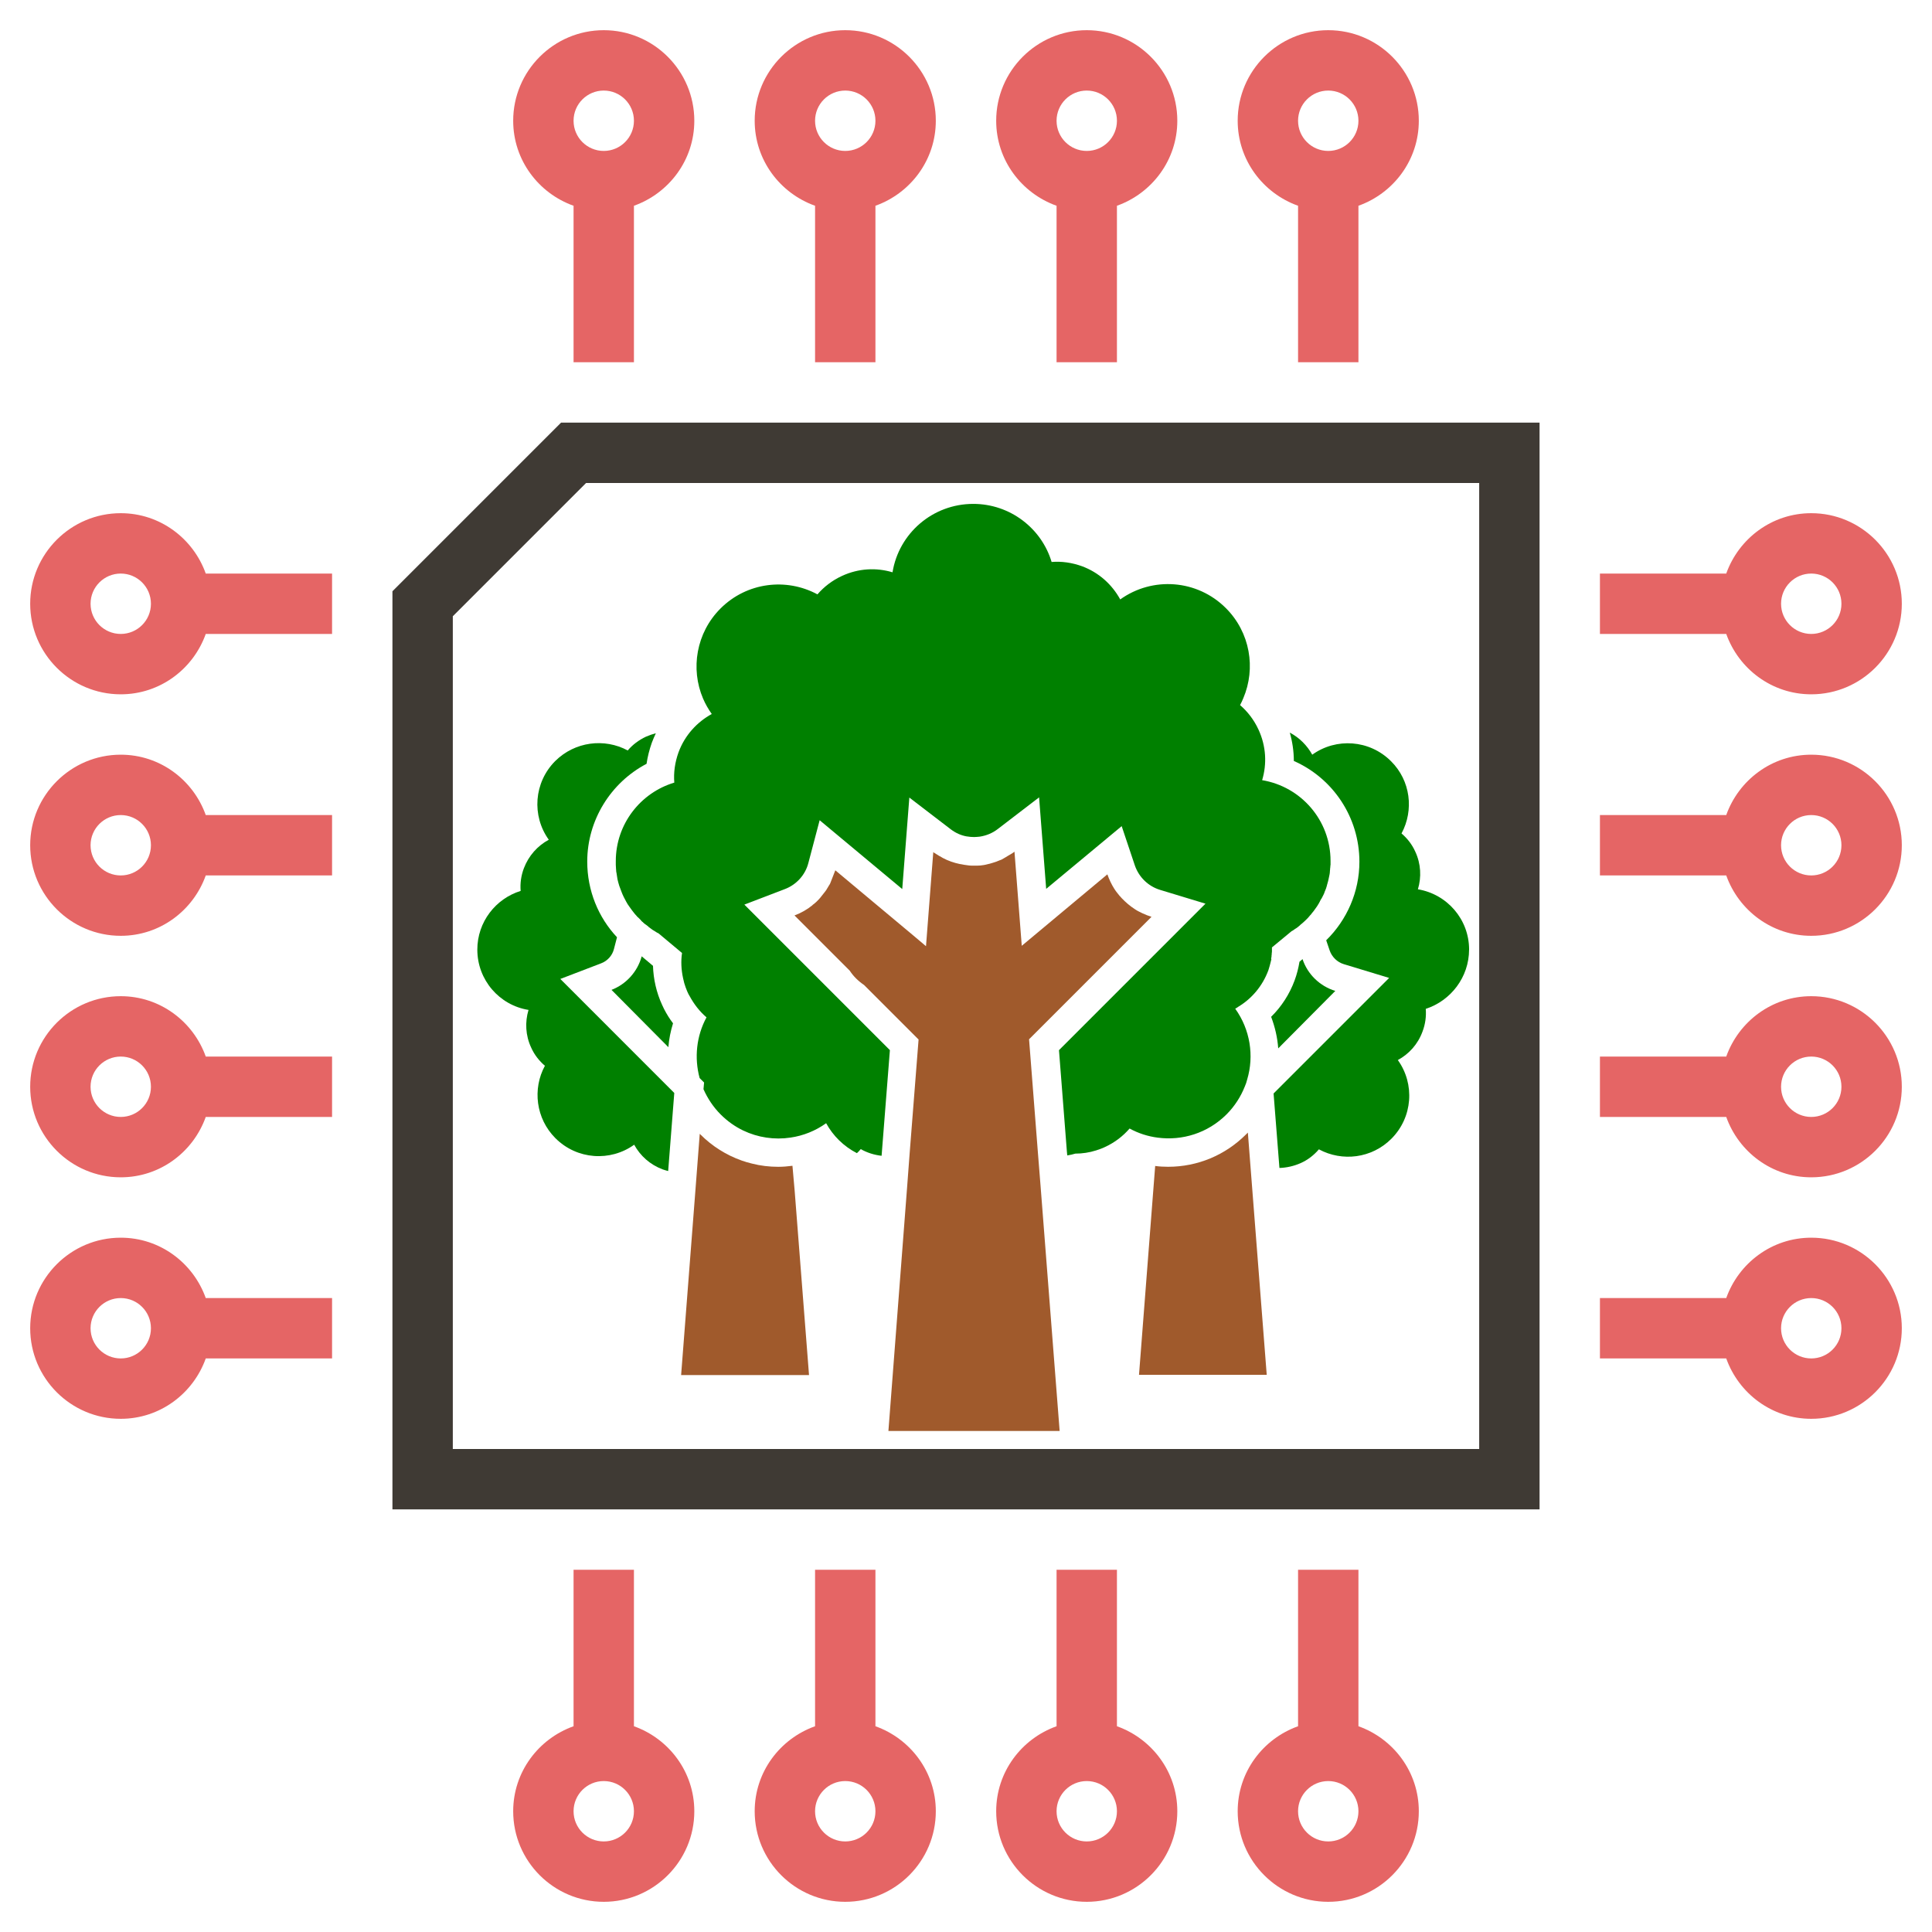
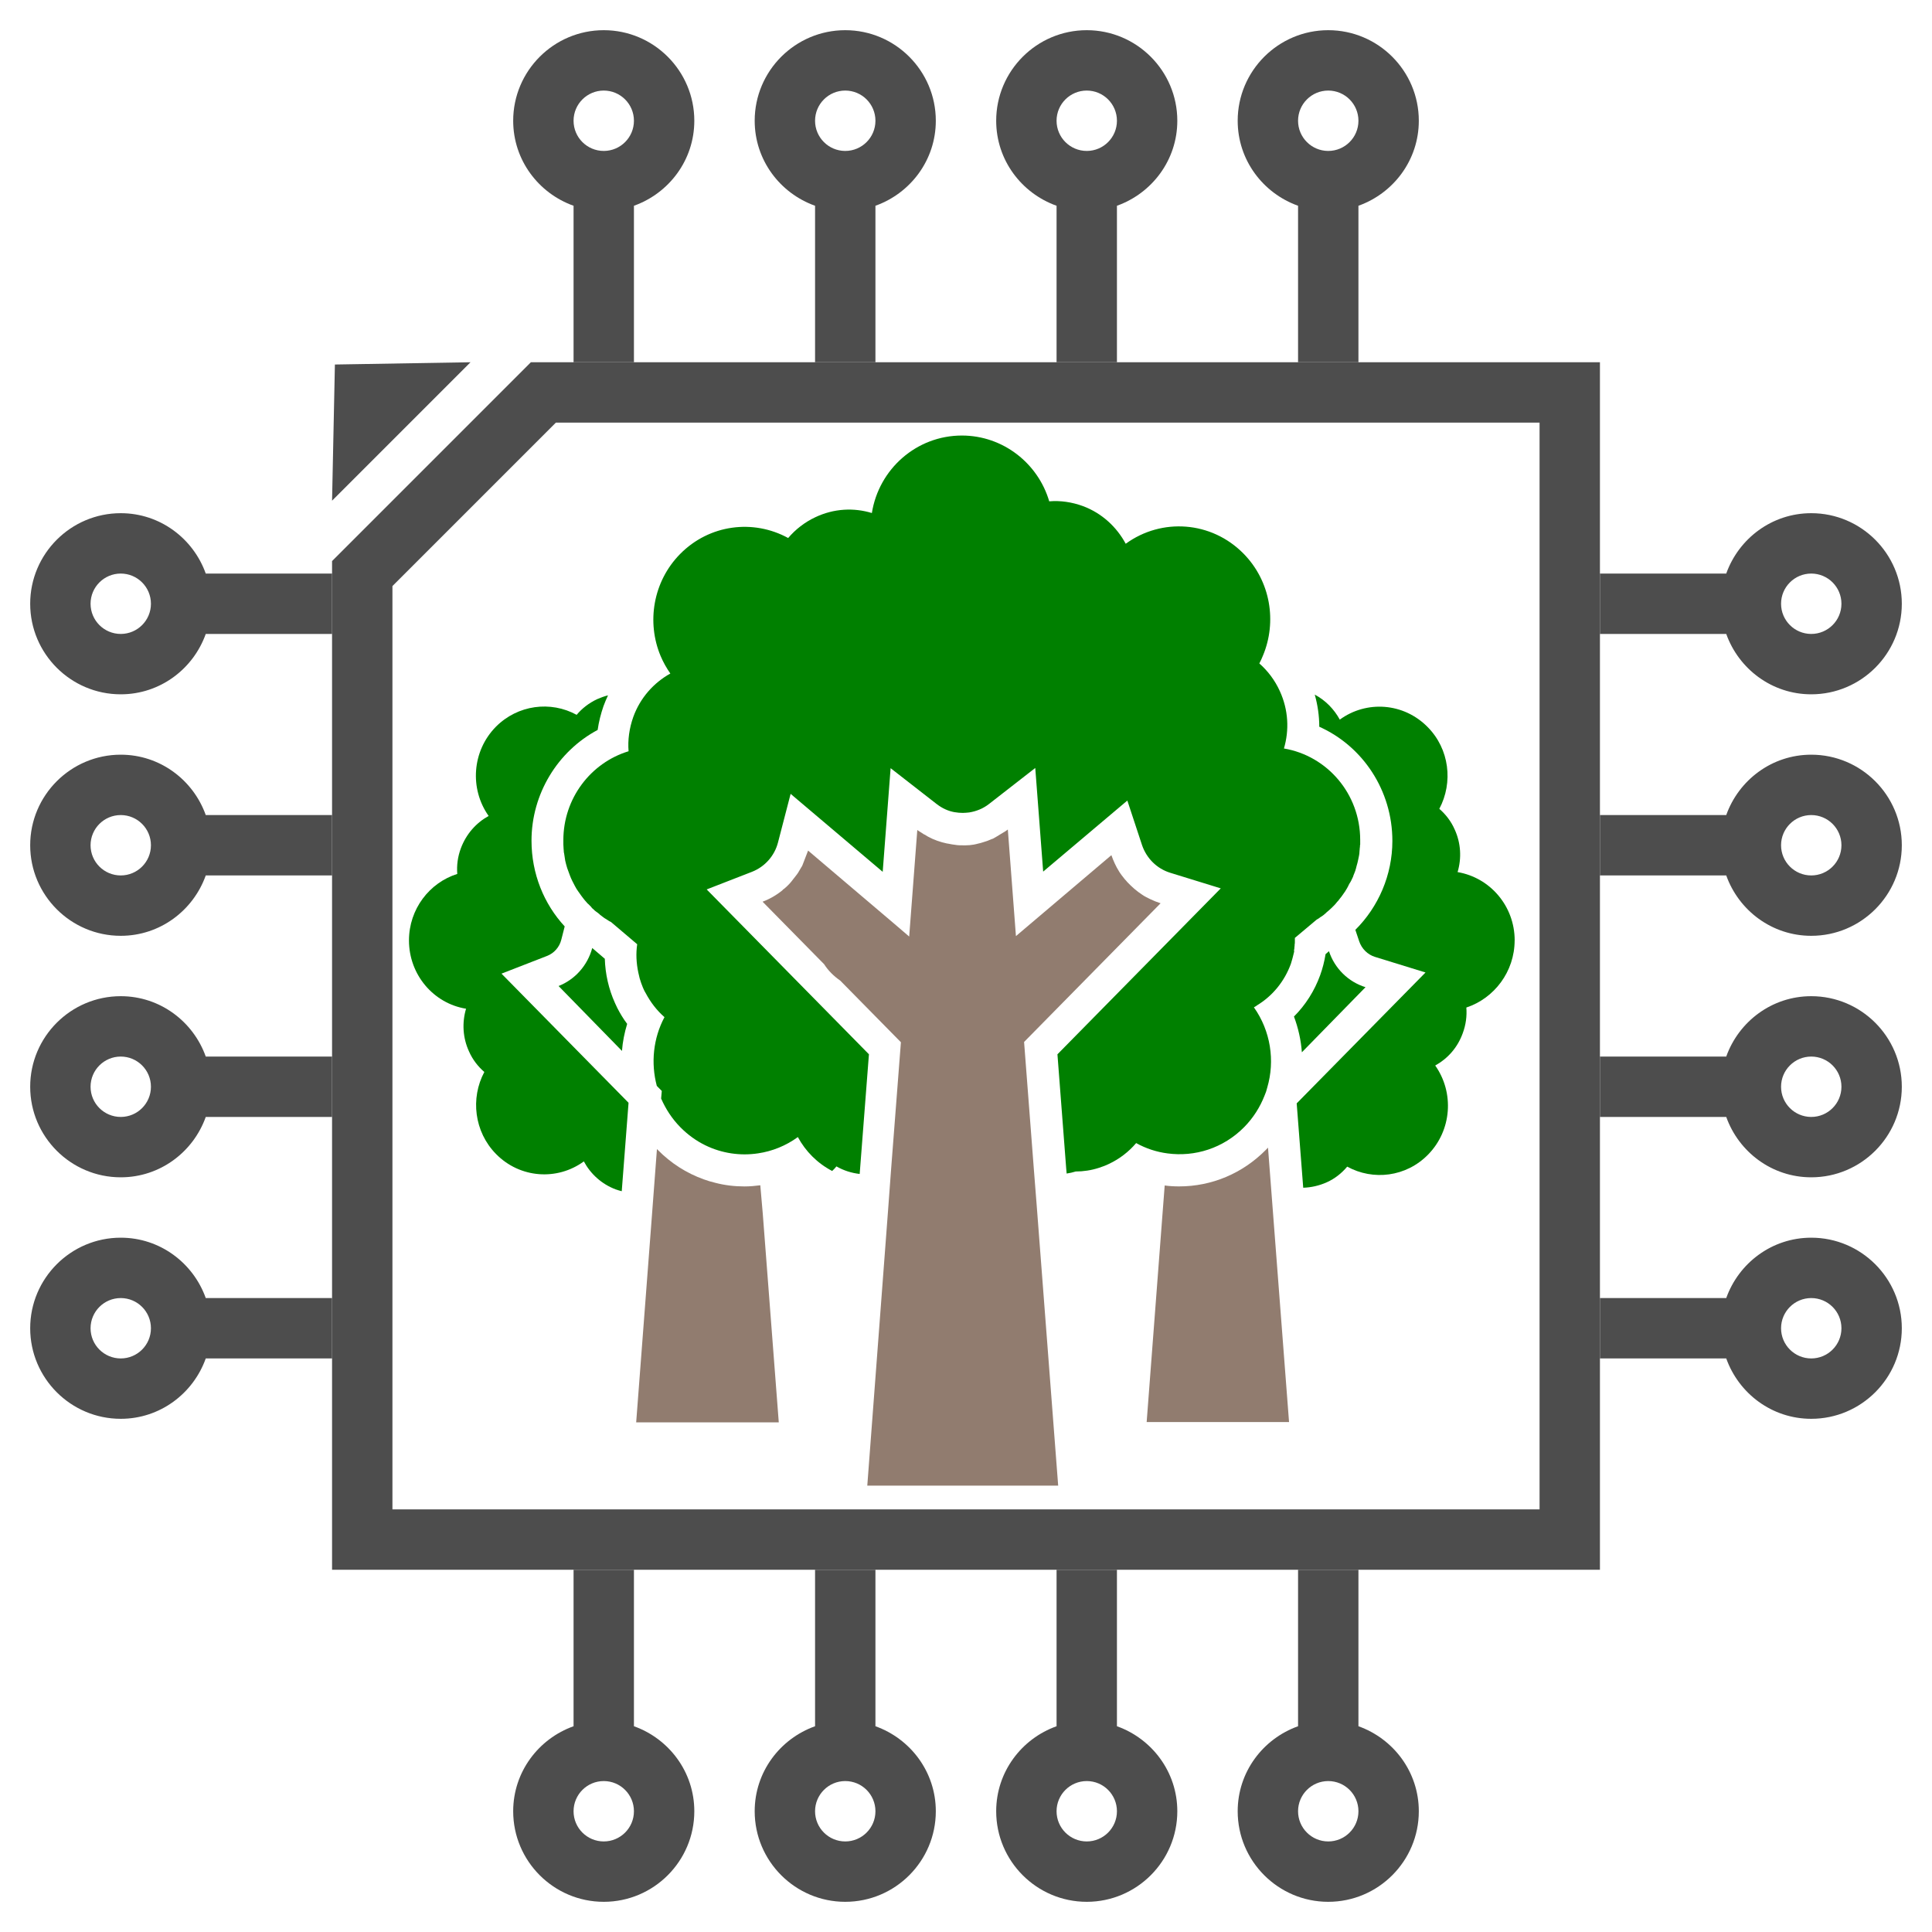
<svg xmlns="http://www.w3.org/2000/svg" id="Layer_1_1_" style="enable-background:new 0 0 64 64;" version="1.1" viewBox="0 0 64 64" xml:space="preserve">
  <defs id="defs51" />
-   <g id="g1110">
-     <g id="g38">
-       <path d="m 20,1 c -1.654,0 -3,1.346 -3,3 0,1.302 0.839,2.402 2,2.816 V 12 h 2 V 6.816 C 22.161,6.402 23,5.302 23,4 23,2.346 21.654,1 20,1 Z m 0,4 c -0.552,0 -1,-0.448 -1,-1 0,-0.552 0.448,-1 1,-1 0.552,0 1,0.448 1,1 0,0.552 -0.448,1 -1,1 z" style="fill:#e56565" id="path6" />
-       <path d="m 28,1 c -1.654,0 -3,1.346 -3,3 0,1.302 0.839,2.402 2,2.816 V 12 h 2 V 6.816 C 30.161,6.402 31,5.302 31,4 31,2.346 29.654,1 28,1 Z m 0,4 c -0.552,0 -1,-0.448 -1,-1 0,-0.552 0.448,-1 1,-1 0.552,0 1,0.448 1,1 0,0.552 -0.448,1 -1,1 z" style="fill:#e56565" id="path8" />
-       <path d="m 36,1 c -1.654,0 -3,1.346 -3,3 0,1.302 0.839,2.402 2,2.816 V 12 h 2 V 6.816 C 38.161,6.402 39,5.302 39,4 39,2.346 37.654,1 36,1 Z m 0,4 c -0.552,0 -1,-0.448 -1,-1 0,-0.552 0.448,-1 1,-1 0.552,0 1,0.448 1,1 0,0.552 -0.448,1 -1,1 z" style="fill:#e56565" id="path10" />
-       <path d="m 44,1 c -1.654,0 -3,1.346 -3,3 0,1.302 0.839,2.402 2,2.816 V 12 h 2 V 6.816 C 46.161,6.402 47,5.302 47,4 47,2.346 45.654,1 44,1 Z m 0,4 c -0.552,0 -1,-0.448 -1,-1 0,-0.552 0.448,-1 1,-1 0.552,0 1,0.448 1,1 0,0.552 -0.448,1 -1,1 z" style="fill:#e56565" id="path12" />
-       <path d="m 4,41 c -1.654,0 -3,1.346 -3,3 0,1.654 1.346,3 3,3 1.302,0 2.402,-0.839 2.816,-2 H 11 V 43 H 6.816 C 6.402,41.839 5.302,41 4,41 Z m 0,4 c -0.552,0 -1,-0.448 -1,-1 0,-0.552 0.448,-1 1,-1 0.552,0 1,0.448 1,1 0,0.552 -0.448,1 -1,1 z" style="fill:#e56565" id="path14" />
-       <path d="m 4,33 c -1.654,0 -3,1.346 -3,3 0,1.654 1.346,3 3,3 1.302,0 2.402,-0.839 2.816,-2 H 11 V 35 H 6.816 C 6.402,33.839 5.302,33 4,33 Z m 0,4 c -0.552,0 -1,-0.448 -1,-1 0,-0.552 0.448,-1 1,-1 0.552,0 1,0.448 1,1 0,0.552 -0.448,1 -1,1 z" style="fill:#e56565" id="path16" />
-       <path d="m 4,25 c -1.654,0 -3,1.346 -3,3 0,1.654 1.346,3 3,3 1.302,0 2.402,-0.839 2.816,-2 H 11 V 27 H 6.816 C 6.402,25.839 5.302,25 4,25 Z m 0,4 c -0.552,0 -1,-0.448 -1,-1 0,-0.552 0.448,-1 1,-1 0.552,0 1,0.448 1,1 0,0.552 -0.448,1 -1,1 z" style="fill:#e56565" id="path18" />
-       <path d="m 4,17 c -1.654,0 -3,1.346 -3,3 0,1.654 1.346,3 3,3 1.302,0 2.402,-0.839 2.816,-2 H 11 V 19 H 6.816 C 6.402,17.839 5.302,17 4,17 Z m 0,4 c -0.552,0 -1,-0.448 -1,-1 0,-0.552 0.448,-1 1,-1 0.552,0 1,0.448 1,1 0,0.552 -0.448,1 -1,1 z" style="fill:#e56565" id="path20" />
-       <path d="M 45,57.184 V 52 h -2 v 5.184 c -1.161,0.414 -2,1.514 -2,2.816 0,1.654 1.346,3 3,3 1.654,0 3,-1.346 3,-3 0,-1.302 -0.839,-2.402 -2,-2.816 z M 44,61 c -0.552,0 -1,-0.448 -1,-1 0,-0.552 0.448,-1 1,-1 0.552,0 1,0.448 1,1 0,0.552 -0.448,1 -1,1 z" style="fill:#e56565" id="path22" />
-       <path d="M 37,57.184 V 52 h -2 v 5.184 c -1.161,0.414 -2,1.514 -2,2.816 0,1.654 1.346,3 3,3 1.654,0 3,-1.346 3,-3 0,-1.302 -0.839,-2.402 -2,-2.816 z M 36,61 c -0.552,0 -1,-0.448 -1,-1 0,-0.552 0.448,-1 1,-1 0.552,0 1,0.448 1,1 0,0.552 -0.448,1 -1,1 z" style="fill:#e56565" id="path24" />
-       <path d="M 29,57.184 V 52 h -2 v 5.184 c -1.161,0.414 -2,1.514 -2,2.816 0,1.654 1.346,3 3,3 1.654,0 3,-1.346 3,-3 0,-1.302 -0.839,-2.402 -2,-2.816 z M 28,61 c -0.552,0 -1,-0.448 -1,-1 0,-0.552 0.448,-1 1,-1 0.552,0 1,0.448 1,1 0,0.552 -0.448,1 -1,1 z" style="fill:#e56565" id="path26" />
-       <path d="M 21,57.184 V 52 h -2 v 5.184 c -1.161,0.414 -2,1.514 -2,2.816 0,1.654 1.346,3 3,3 1.654,0 3,-1.346 3,-3 0,-1.302 -0.839,-2.402 -2,-2.816 z M 20,61 c -0.552,0 -1,-0.448 -1,-1 0,-0.552 0.448,-1 1,-1 0.552,0 1,0.448 1,1 0,0.552 -0.448,1 -1,1 z" style="fill:#e56565" id="path28" />
-       <path d="m 60,23 c 1.654,0 3,-1.346 3,-3 0,-1.654 -1.346,-3 -3,-3 -1.302,0 -2.402,0.839 -2.816,2 H 53 v 2 h 4.184 c 0.414,1.161 1.514,2 2.816,2 z m 0,-4 c 0.552,0 1,0.448 1,1 0,0.552 -0.448,1 -1,1 -0.552,0 -1,-0.448 -1,-1 0,-0.552 0.448,-1 1,-1 z" style="fill:#e56565" id="path30" />
-       <path d="m 60,25 c -1.302,0 -2.402,0.839 -2.816,2 H 53 v 2 h 4.184 c 0.414,1.161 1.514,2 2.816,2 1.654,0 3,-1.346 3,-3 0,-1.654 -1.346,-3 -3,-3 z m 0,4 c -0.552,0 -1,-0.448 -1,-1 0,-0.552 0.448,-1 1,-1 0.552,0 1,0.448 1,1 0,0.552 -0.448,1 -1,1 z" style="fill:#e56565" id="path32" />
-       <path d="m 60,33 c -1.302,0 -2.402,0.839 -2.816,2 H 53 v 2 h 4.184 c 0.414,1.161 1.514,2 2.816,2 1.654,0 3,-1.346 3,-3 0,-1.654 -1.346,-3 -3,-3 z m 0,4 c -0.552,0 -1,-0.448 -1,-1 0,-0.552 0.448,-1 1,-1 0.552,0 1,0.448 1,1 0,0.552 -0.448,1 -1,1 z" style="fill:#e56565" id="path34" />
-       <path d="m 60,41 c -1.302,0 -2.402,0.839 -2.816,2 H 53 v 2 h 4.184 c 0.414,1.161 1.514,2 2.816,2 1.654,0 3,-1.346 3,-3 0,-1.654 -1.346,-3 -3,-3 z m 0,4 c -0.552,0 -1,-0.448 -1,-1 0,-0.552 0.448,-1 1,-1 0.552,0 1,0.448 1,1 0,0.552 -0.448,1 -1,1 z" style="fill:#e56565" id="path36" />
-     </g>
-     <g id="g1080">
-       <path d="M 18.586,14 13,19.586 V 50 H 51 V 14 Z M 49,48 H 15 V 20.414 L 19.414,16 H 49 Z" style="fill:#3f3a34" id="path42" />
-       <g id="g1068">
-         <path style="stroke-width:0.067;fill:#a05a2c" class="st0" d="m 34.384,38.209 -0.295,-3.782 1.482,-1.482 1.079,-1.079 1.495,-1.495 c -0.107,-0.034 -0.208,-0.074 -0.308,-0.121 -0.04,-0.02 -0.08,-0.04 -0.121,-0.06 -0.04,-0.02 -0.074,-0.04 -0.114,-0.067 -0.168,-0.107 -0.315,-0.235 -0.449,-0.375 -0.02,-0.027 -0.047,-0.054 -0.067,-0.074 -0.034,-0.04 -0.067,-0.087 -0.101,-0.127 -0.027,-0.034 -0.047,-0.067 -0.074,-0.107 -0.094,-0.148 -0.168,-0.308 -0.228,-0.476 v 0 l -2.836,2.367 -0.241,-3.118 v 0 0 c -0.02,0.013 -0.034,0.027 -0.054,0.04 l -0.302,0.181 c -0.02,0.013 -0.04,0.02 -0.06,0.034 -0.02,0.013 -0.04,0.02 -0.067,0.027 -0.02,0.007 -0.04,0.02 -0.067,0.027 -0.02,0.007 -0.04,0.02 -0.067,0.027 -0.04,0.013 -0.087,0.027 -0.127,0.04 -0.02,0.007 -0.047,0.013 -0.067,0.02 -0.047,0.013 -0.094,0.02 -0.141,0.034 -0.02,0.007 -0.047,0.007 -0.067,0.013 -0.074,0.013 -0.148,0.02 -0.228,0.02 -0.034,0 -0.06,0 -0.094,0 -0.074,0 -0.141,0 -0.215,-0.013 -0.067,-0.007 -0.141,-0.02 -0.208,-0.034 -0.013,0 -0.027,-0.007 -0.047,-0.007 -0.194,-0.04 -0.389,-0.107 -0.563,-0.201 -0.034,-0.02 -0.067,-0.04 -0.101,-0.06 0,0 0,0 -0.007,0 -0.054,-0.034 -0.107,-0.067 -0.161,-0.101 -0.02,-0.013 -0.034,-0.02 -0.047,-0.034 0,0 0,0 0,0 v 0 l -0.241,3.118 -0.429,-0.362 -2.575,-2.152 -0.168,0.429 c -0.007,0.02 -0.02,0.04 -0.034,0.06 l -0.101,0.168 c -0.013,0.02 -0.027,0.034 -0.04,0.054 L 27.17,29.741 c -0.027,0.034 -0.06,0.067 -0.094,0.101 -0.027,0.027 -0.054,0.054 -0.08,0.074 -0.02,0.02 -0.04,0.034 -0.06,0.047 -0.007,0.007 -0.02,0.013 -0.027,0.027 -0.174,0.141 -0.375,0.255 -0.59,0.335 v 0 l 1.83,1.83 c 0.121,0.188 0.288,0.349 0.476,0.476 l 1.804,1.804 -0.295,3.761 -0.087,1.16 -0.617,8.046 h 5.672 l -0.637,-8.18 z" id="path4" />
-         <path style="stroke-width:0.067;fill:#a05a2c" class="st0" d="m 41.337,37.518 c -0.02,0.02 -0.04,0.04 -0.06,0.06 -0.691,0.691 -1.609,1.073 -2.581,1.073 -0.141,0 -0.288,-0.007 -0.429,-0.027 l -0.067,0.858 -0.469,6.061 h 4.231 l -0.476,-6.108 z" id="path6-4" />
-         <path style="stroke-width:0.067;fill:#008000" class="st0" d="m 44.234,32.825 c -0.51,-0.154 -0.919,-0.55 -1.086,-1.053 l -0.101,0.087 v 0 c -0.034,0.208 -0.087,0.416 -0.161,0.617 -0.168,0.456 -0.436,0.872 -0.778,1.207 0.127,0.335 0.208,0.684 0.235,1.046 z" id="path8-0" />
-         <path style="stroke-width:0.067;fill:#008000" class="st0" d="m 48.666,31.457 c 0,-1.006 -0.731,-1.837 -1.696,-1.998 0.121,-0.402 0.101,-0.845 -0.087,-1.247 -0.107,-0.241 -0.268,-0.443 -0.456,-0.603 0.416,-0.771 0.302,-1.75 -0.349,-2.394 -0.711,-0.711 -1.817,-0.784 -2.608,-0.215 -0.168,-0.302 -0.422,-0.563 -0.744,-0.731 0.087,0.302 0.134,0.624 0.134,0.939 1.294,0.57 2.172,1.864 2.172,3.339 0,0.999 -0.416,1.931 -1.1,2.601 l 0.114,0.335 c 0.074,0.215 0.248,0.389 0.469,0.456 l 1.502,0.456 -3.828,3.828 0.194,2.467 c 0.235,-0.007 0.476,-0.06 0.704,-0.161 0.241,-0.107 0.443,-0.268 0.603,-0.456 0.771,0.416 1.75,0.302 2.4,-0.349 0.711,-0.711 0.784,-1.817 0.215,-2.608 0.369,-0.201 0.664,-0.523 0.818,-0.945 0.094,-0.248 0.127,-0.503 0.107,-0.751 0.825,-0.268 1.435,-1.046 1.435,-1.965 z" id="path10-4" />
-         <path style="stroke-width:0.067;fill:#008000" class="st0" d="m 22.141,34.689 c 0.02,-0.268 0.074,-0.53 0.154,-0.791 -0.114,-0.148 -0.208,-0.302 -0.295,-0.469 -0.02,-0.04 -0.047,-0.094 -0.067,-0.141 -0.188,-0.409 -0.288,-0.852 -0.302,-1.294 l -0.335,-0.282 v 0 l -0.04,-0.034 c 0,0 0,0.007 0,0.007 -0.141,0.51 -0.516,0.919 -0.999,1.106 z" id="path12-9" />
-         <path style="stroke-width:0.067;fill:#a05a2c" class="st0" d="m 26.251,38.618 c -0.154,0.02 -0.315,0.034 -0.469,0.034 -0.295,0 -0.59,-0.034 -0.872,-0.107 -0.114,-0.027 -0.228,-0.06 -0.342,-0.101 -0.51,-0.181 -0.972,-0.469 -1.368,-0.865 -0.007,-0.007 -0.013,-0.013 -0.02,-0.02 l -0.148,1.931 -0.469,6.061 h 4.237 l -0.476,-6.108 z" id="path14-1" />
-         <path style="stroke-width:0.067;fill:#008000" class="st0" d="m 42.108,31.759 c 0.007,-0.027 0.007,-0.047 0.013,-0.074 0,-0.007 0,-0.007 0,-0.013 0,0 0,-0.007 0,-0.007 0,0 0,-0.007 0,-0.007 0.007,-0.027 0.007,-0.054 0.007,-0.08 0.007,-0.027 0.007,-0.054 0.007,-0.087 0,-0.007 0,-0.013 0,-0.02 0,-0.027 0,-0.054 0,-0.087 l 0.657,-0.543 c 0,0 0,0 0,0 0,0 0.007,0 0.007,0 0.02,-0.013 0.04,-0.027 0.054,-0.034 0.007,-0.007 0.02,-0.013 0.027,-0.02 0.02,-0.013 0.034,-0.027 0.054,-0.034 0.007,-0.007 0.02,-0.013 0.027,-0.02 0.02,-0.013 0.04,-0.027 0.06,-0.047 0.02,-0.013 0.04,-0.034 0.06,-0.054 0.013,-0.007 0.02,-0.02 0.034,-0.027 0.013,-0.013 0.034,-0.027 0.047,-0.04 0.047,-0.04 0.094,-0.087 0.141,-0.134 0.02,-0.02 0.04,-0.04 0.06,-0.067 v 0 c 0,0 0,0 0,0 v 0 0 c 0.02,-0.027 0.047,-0.054 0.067,-0.074 0.007,-0.007 0.007,-0.013 0.013,-0.02 0.054,-0.06 0.101,-0.127 0.148,-0.194 0.027,-0.034 0.047,-0.067 0.067,-0.101 0.02,-0.034 0.04,-0.06 0.054,-0.094 0.007,-0.007 0.013,-0.02 0.013,-0.027 0.013,-0.027 0.027,-0.047 0.04,-0.074 0,0 0.007,-0.007 0.007,-0.007 0.007,-0.007 0.007,-0.013 0.013,-0.02 0,0 0,0 0,-0.007 0,0 0.007,-0.007 0.007,-0.007 0.013,-0.02 0.02,-0.04 0.034,-0.067 0.007,-0.013 0.013,-0.027 0.02,-0.04 0.013,-0.027 0.027,-0.054 0.034,-0.087 0.007,-0.013 0.013,-0.027 0.02,-0.047 0.013,-0.027 0.02,-0.054 0.034,-0.087 0,0 0,0 0,-0.007 0.013,-0.034 0.02,-0.06 0.027,-0.094 0.013,-0.04 0.02,-0.08 0.034,-0.121 0.007,-0.034 0.013,-0.06 0.02,-0.087 0,-0.013 0.007,-0.02 0.007,-0.034 0.007,-0.027 0.013,-0.06 0.02,-0.094 v 0 c 0.007,-0.04 0.013,-0.074 0.013,-0.114 0,-0.027 0.007,-0.054 0.007,-0.08 0,0 0,-0.007 0,-0.013 0,-0.013 0.007,-0.034 0.007,-0.047 0,-0.007 0,-0.007 0,-0.013 0,-0.02 0,-0.04 0.007,-0.054 0,-0.007 0,-0.013 0,-0.02 0,-0.04 0,-0.074 0,-0.114 0,-1.348 -0.979,-2.461 -2.266,-2.675 0.161,-0.536 0.134,-1.126 -0.121,-1.676 -0.148,-0.322 -0.362,-0.597 -0.61,-0.811 0.04,-0.074 0.074,-0.148 0.107,-0.228 0.422,-0.992 0.228,-2.179 -0.577,-2.984 -0.952,-0.952 -2.434,-1.053 -3.5,-0.288 -0.268,-0.489 -0.704,-0.892 -1.267,-1.1 -0.335,-0.121 -0.677,-0.168 -1.006,-0.141 -0.329,-1.106 -1.368,-1.924 -2.595,-1.924 -1.348,0 -2.467,0.979 -2.675,2.266 -0.536,-0.161 -1.126,-0.134 -1.676,0.121 -0.322,0.148 -0.597,0.362 -0.811,0.61 -1.033,-0.557 -2.34,-0.402 -3.212,0.469 -0.805,0.805 -0.999,1.998 -0.577,2.984 0.074,0.174 0.174,0.349 0.288,0.51 -0.489,0.268 -0.892,0.704 -1.1,1.267 -0.121,0.335 -0.168,0.677 -0.141,1.006 -1.12,0.335 -1.938,1.374 -1.938,2.601 0,0.04 0,0.08 0,0.121 0,0.04 0.007,0.087 0.007,0.127 0,0.027 0.007,0.06 0.007,0.087 0,0 0,0.007 0,0.007 0,0.013 0,0.02 0.007,0.034 0.007,0.06 0.02,0.121 0.027,0.174 0,0.013 0.007,0.027 0.007,0.047 0.02,0.074 0.034,0.148 0.06,0.221 0.013,0.04 0.027,0.074 0.04,0.107 0.013,0.034 0.027,0.074 0.04,0.107 0.04,0.107 0.094,0.208 0.148,0.308 0.02,0.034 0.034,0.06 0.054,0.094 0,0 0,0.007 0.007,0.007 0.02,0.034 0.04,0.06 0.06,0.087 0.02,0.034 0.047,0.06 0.067,0.094 0.02,0.027 0.047,0.06 0.067,0.087 0,0 0,0 0,0 0.027,0.034 0.054,0.067 0.087,0.101 0,0 0,0 0,0 0,0 0,0 0,0 0.02,0.027 0.04,0.047 0.067,0.067 l 0.007,0.007 c 0.007,0.007 0.02,0.02 0.027,0.027 0.013,0.013 0.027,0.027 0.04,0.04 l 0.02,0.027 c 0,0 0.007,0.007 0.007,0.007 0.013,0.013 0.027,0.027 0.04,0.034 0.007,0.007 0.013,0.013 0.02,0.02 0.013,0.013 0.027,0.027 0.047,0.04 0.007,0.007 0.02,0.013 0.027,0.02 0.007,0.007 0.013,0.007 0.02,0.013 0.02,0.013 0.04,0.034 0.06,0.047 0.007,0 0.007,0.007 0.013,0.013 0,0 0.007,0.007 0.007,0.007 0.027,0.02 0.054,0.04 0.08,0.06 0.007,0.007 0.02,0.013 0.027,0.02 0.027,0.02 0.047,0.034 0.074,0.047 0.034,0.02 0.06,0.04 0.094,0.06 0.02,0.007 0.034,0.02 0.054,0.027 0,0 0,0 0,0 v 0 l 0.778,0.65 c -0.04,0.268 -0.027,0.55 0.034,0.831 0.013,0.06 0.027,0.114 0.04,0.168 0.007,0.013 0.007,0.027 0.013,0.04 0.007,0.013 0.007,0.027 0.013,0.04 0.007,0.02 0.013,0.04 0.02,0.06 0.013,0.04 0.034,0.08 0.047,0.121 0.007,0.02 0.02,0.04 0.027,0.06 0.013,0.034 0.034,0.067 0.054,0.101 0.148,0.275 0.335,0.516 0.563,0.711 -0.335,0.617 -0.409,1.341 -0.228,2.011 l 0.148,0.148 -0.02,0.221 c 0.134,0.302 0.322,0.59 0.57,0.838 0.221,0.221 0.476,0.402 0.744,0.53 0.489,0.235 1.039,0.315 1.569,0.235 0.416,-0.06 0.825,-0.221 1.18,-0.476 0.228,0.416 0.577,0.764 1.019,0.992 0.047,-0.04 0.087,-0.087 0.127,-0.134 0.215,0.121 0.449,0.194 0.691,0.221 l 0.275,-3.5 -4.821,-4.821 1.348,-0.516 c 0.382,-0.148 0.67,-0.469 0.771,-0.858 l 0.375,-1.421 2.736,2.28 0.235,-3.031 1.374,1.053 c 0.161,0.121 0.335,0.201 0.53,0.235 h 0.007 c 0.074,0.013 0.154,0.02 0.235,0.02 0.06,0 0.121,-0.007 0.188,-0.013 0.215,-0.034 0.416,-0.114 0.59,-0.248 l 1.374,-1.053 0.235,3.031 2.501,-2.078 0.436,1.301 c 0.134,0.389 0.443,0.691 0.838,0.811 l 1.502,0.456 -2.601,2.601 -1.079,1.079 -1.173,1.173 0.261,3.346 0.013,0.141 c 0.094,-0.013 0.181,-0.034 0.268,-0.06 0.228,0 0.463,-0.034 0.691,-0.107 0.101,-0.034 0.201,-0.067 0.295,-0.114 0.322,-0.148 0.597,-0.362 0.811,-0.61 0.295,0.161 0.61,0.261 0.932,0.302 0.811,0.107 1.656,-0.148 2.28,-0.771 0.268,-0.268 0.469,-0.583 0.603,-0.919 v 0 c 0.034,-0.074 0.06,-0.154 0.08,-0.235 0.235,-0.784 0.101,-1.656 -0.396,-2.347 0.034,-0.02 0.074,-0.04 0.107,-0.067 0.443,-0.268 0.798,-0.684 0.992,-1.207 0.007,-0.02 0.013,-0.04 0.02,-0.067 0,0 0,0 0,0 0.007,-0.02 0.013,-0.04 0.02,-0.067 0.007,-0.02 0.013,-0.047 0.02,-0.074 0.007,-0.027 0.013,-0.054 0.02,-0.08 0.007,-0.027 0.013,-0.054 0.02,-0.08 -0.007,0 -0.007,-0.007 -0.007,-0.013 z" id="path16-3" />
-         <path style="stroke-width:0.067;fill:#008000" class="st0" d="m 18.561,32.429 1.348,-0.516 c 0.215,-0.08 0.375,-0.261 0.429,-0.476 l 0.101,-0.389 c -0.617,-0.657 -0.986,-1.542 -0.986,-2.508 0,-1.368 0.778,-2.615 1.965,-3.238 0.034,-0.235 0.094,-0.469 0.174,-0.697 0.04,-0.107 0.087,-0.215 0.134,-0.315 -0.107,0.027 -0.221,0.067 -0.329,0.114 -0.241,0.114 -0.443,0.268 -0.603,0.456 -0.771,-0.416 -1.75,-0.295 -2.4,0.349 -0.711,0.711 -0.784,1.817 -0.215,2.608 -0.369,0.201 -0.664,0.523 -0.825,0.945 -0.094,0.248 -0.127,0.503 -0.107,0.751 -0.825,0.255 -1.435,1.026 -1.435,1.944 0,1.006 0.731,1.844 1.696,1.998 -0.121,0.402 -0.101,0.845 0.087,1.247 0.107,0.241 0.268,0.443 0.456,0.603 -0.416,0.764 -0.302,1.75 0.349,2.4 0.711,0.711 1.817,0.784 2.608,0.215 0.201,0.369 0.53,0.664 0.945,0.818 0.06,0.02 0.121,0.04 0.181,0.054 l 0.201,-2.568 v -0.02 0 l -0.013,-0.013 z" id="path18-1" />
-       </g>
-     </g>
+   <g id="g38">
+     <path id="path6" style="fill:#4d4d4d" d="m 20,1 c -1.654,0 -3,1.346 -3,3 0,1.302 0.839,2.402 2,2.816 V 12 h 2 V 6.816 C 22.161,6.402 23,5.302 23,4 23,2.346 21.654,1 20,1 Z m 0,4 c -0.552,0 -1,-0.448 -1,-1 0,-0.552 0.448,-1 1,-1 0.552,0 1,0.448 1,1 0,0.552 -0.448,1 -1,1 z" />
+     <path id="path8" style="fill:#4d4d4d" d="m 28,1 c -1.654,0 -3,1.346 -3,3 0,1.302 0.839,2.402 2,2.816 V 12 h 2 V 6.816 C 30.161,6.402 31,5.302 31,4 31,2.346 29.654,1 28,1 Z m 0,4 c -0.552,0 -1,-0.448 -1,-1 0,-0.552 0.448,-1 1,-1 0.552,0 1,0.448 1,1 0,0.552 -0.448,1 -1,1 z" />
+     <path id="path10" style="fill:#4d4d4d" d="m 36,1 c -1.654,0 -3,1.346 -3,3 0,1.302 0.839,2.402 2,2.816 V 12 h 2 V 6.816 C 38.161,6.402 39,5.302 39,4 39,2.346 37.654,1 36,1 Z m 0,4 c -0.552,0 -1,-0.448 -1,-1 0,-0.552 0.448,-1 1,-1 0.552,0 1,0.448 1,1 0,0.552 -0.448,1 -1,1 z" />
+     <path id="path12" style="fill:#4d4d4d" d="m 44,1 c -1.654,0 -3,1.346 -3,3 0,1.302 0.839,2.402 2,2.816 V 12 h 2 V 6.816 C 46.161,6.402 47,5.302 47,4 47,2.346 45.654,1 44,1 Z m 0,4 c -0.552,0 -1,-0.448 -1,-1 0,-0.552 0.448,-1 1,-1 0.552,0 1,0.448 1,1 0,0.552 -0.448,1 -1,1 z" />
+     <path id="path14" style="fill:#4d4d4d" d="m 4,41 c -1.654,0 -3,1.346 -3,3 0,1.654 1.346,3 3,3 1.302,0 2.402,-0.839 2.816,-2 H 11 V 43 H 6.816 C 6.402,41.839 5.302,41 4,41 Z m 0,4 c -0.552,0 -1,-0.448 -1,-1 0,-0.552 0.448,-1 1,-1 0.552,0 1,0.448 1,1 0,0.552 -0.448,1 -1,1 z" />
+     <path id="path16" style="fill:#4d4d4d" d="m 4,33 c -1.654,0 -3,1.346 -3,3 0,1.654 1.346,3 3,3 1.302,0 2.402,-0.839 2.816,-2 H 11 V 35 H 6.816 C 6.402,33.839 5.302,33 4,33 Z m 0,4 c -0.552,0 -1,-0.448 -1,-1 0,-0.552 0.448,-1 1,-1 0.552,0 1,0.448 1,1 0,0.552 -0.448,1 -1,1 z" />
+     <path id="path18" style="fill:#4d4d4d" d="m 4,25 c -1.654,0 -3,1.346 -3,3 0,1.654 1.346,3 3,3 1.302,0 2.402,-0.839 2.816,-2 H 11 V 27 H 6.816 C 6.402,25.839 5.302,25 4,25 Z m 0,4 c -0.552,0 -1,-0.448 -1,-1 0,-0.552 0.448,-1 1,-1 0.552,0 1,0.448 1,1 0,0.552 -0.448,1 -1,1 z" />
+     <path id="path20" style="fill:#4d4d4d" d="m 4,17 c -1.654,0 -3,1.346 -3,3 0,1.654 1.346,3 3,3 1.302,0 2.402,-0.839 2.816,-2 H 11 V 19 H 6.816 C 6.402,17.839 5.302,17 4,17 Z m 0,4 c -0.552,0 -1,-0.448 -1,-1 0,-0.552 0.448,-1 1,-1 0.552,0 1,0.448 1,1 0,0.552 -0.448,1 -1,1 z" />
+     <path id="path22" style="fill:#4d4d4d" d="M 45,57.184 V 52 h -2 v 5.184 c -1.161,0.414 -2,1.514 -2,2.816 0,1.654 1.346,3 3,3 1.654,0 3,-1.346 3,-3 0,-1.302 -0.839,-2.402 -2,-2.816 z M 44,61 c -0.552,0 -1,-0.448 -1,-1 0,-0.552 0.448,-1 1,-1 0.552,0 1,0.448 1,1 0,0.552 -0.448,1 -1,1 z" />
+     <path id="path24" style="fill:#4d4d4d" d="M 37,57.184 V 52 h -2 v 5.184 c -1.161,0.414 -2,1.514 -2,2.816 0,1.654 1.346,3 3,3 1.654,0 3,-1.346 3,-3 0,-1.302 -0.839,-2.402 -2,-2.816 z M 36,61 c -0.552,0 -1,-0.448 -1,-1 0,-0.552 0.448,-1 1,-1 0.552,0 1,0.448 1,1 0,0.552 -0.448,1 -1,1 z" />
+     <path id="path26" style="fill:#4d4d4d" d="M 29,57.184 V 52 h -2 v 5.184 c -1.161,0.414 -2,1.514 -2,2.816 0,1.654 1.346,3 3,3 1.654,0 3,-1.346 3,-3 0,-1.302 -0.839,-2.402 -2,-2.816 z M 28,61 c -0.552,0 -1,-0.448 -1,-1 0,-0.552 0.448,-1 1,-1 0.552,0 1,0.448 1,1 0,0.552 -0.448,1 -1,1 z" />
+     <path id="path28" style="fill:#4d4d4d" d="M 21,57.184 V 52 h -2 v 5.184 c -1.161,0.414 -2,1.514 -2,2.816 0,1.654 1.346,3 3,3 1.654,0 3,-1.346 3,-3 0,-1.302 -0.839,-2.402 -2,-2.816 z M 20,61 c -0.552,0 -1,-0.448 -1,-1 0,-0.552 0.448,-1 1,-1 0.552,0 1,0.448 1,1 0,0.552 -0.448,1 -1,1 z" />
+     <path id="path30" style="fill:#4d4d4d" d="m 60,23 c 1.654,0 3,-1.346 3,-3 0,-1.654 -1.346,-3 -3,-3 -1.302,0 -2.402,0.839 -2.816,2 H 53 v 2 h 4.184 c 0.414,1.161 1.514,2 2.816,2 z m 0,-4 c 0.552,0 1,0.448 1,1 0,0.552 -0.448,1 -1,1 -0.552,0 -1,-0.448 -1,-1 0,-0.552 0.448,-1 1,-1 z" />
+     <path id="path32" style="fill:#4d4d4d" d="m 60,25 c -1.302,0 -2.402,0.839 -2.816,2 H 53 v 2 h 4.184 c 0.414,1.161 1.514,2 2.816,2 1.654,0 3,-1.346 3,-3 0,-1.654 -1.346,-3 -3,-3 z m 0,4 c -0.552,0 -1,-0.448 -1,-1 0,-0.552 0.448,-1 1,-1 0.552,0 1,0.448 1,1 0,0.552 -0.448,1 -1,1 z" />
+     <path id="path34" style="fill:#4d4d4d" d="m 60,33 c -1.302,0 -2.402,0.839 -2.816,2 H 53 v 2 h 4.184 c 0.414,1.161 1.514,2 2.816,2 1.654,0 3,-1.346 3,-3 0,-1.654 -1.346,-3 -3,-3 z m 0,4 c -0.552,0 -1,-0.448 -1,-1 0,-0.552 0.448,-1 1,-1 0.552,0 1,0.448 1,1 0,0.552 -0.448,1 -1,1 z" />
+     <path id="path36" style="fill:#4d4d4d" d="m 60,41 c -1.302,0 -2.402,0.839 -2.816,2 H 53 v 2 h 4.184 c 0.414,1.161 1.514,2 2.816,2 1.654,0 3,-1.346 3,-3 0,-1.654 -1.346,-3 -3,-3 z m 0,4 c -0.552,0 -1,-0.448 -1,-1 0,-0.552 0.448,-1 1,-1 0.552,0 1,0.448 1,1 0,0.552 -0.448,1 -1,1 z" />
  </g>
+   <path d="M 17.586,12 11,18.586 V 52 H 53 V 12 Z M 51,50 H 13 V 19.414 L 18.414,14 H 51 Z" style="fill:#4d4d4d" id="path42" />
+   <g id="g925" transform="matrix(1.11486,0,0,1.132717,-4.080325,-4.479582)">
+     <path style="fill:#917c6f;stroke-width:0.067" class="st0" d="m 34.384,38.209 -0.295,-3.782 1.482,-1.482 1.079,-1.079 1.495,-1.495 c -0.107,-0.034 -0.208,-0.074 -0.308,-0.121 -0.04,-0.02 -0.08,-0.04 -0.121,-0.06 -0.04,-0.02 -0.074,-0.04 -0.114,-0.067 -0.168,-0.107 -0.315,-0.235 -0.449,-0.375 -0.02,-0.027 -0.047,-0.054 -0.067,-0.074 -0.034,-0.04 -0.067,-0.087 -0.101,-0.127 -0.027,-0.034 -0.047,-0.067 -0.074,-0.107 -0.094,-0.148 -0.168,-0.308 -0.228,-0.476 v 0 l -2.836,2.367 -0.241,-3.118 v 0 0 c -0.02,0.013 -0.034,0.027 -0.054,0.04 l -0.302,0.181 c -0.02,0.013 -0.04,0.02 -0.06,0.034 -0.02,0.013 -0.04,0.02 -0.067,0.027 -0.02,0.007 -0.04,0.02 -0.067,0.027 -0.02,0.007 -0.04,0.02 -0.067,0.027 -0.04,0.013 -0.087,0.027 -0.127,0.04 -0.02,0.007 -0.047,0.013 -0.067,0.02 -0.047,0.013 -0.094,0.02 -0.141,0.034 -0.02,0.007 -0.047,0.007 -0.067,0.013 -0.074,0.013 -0.148,0.02 -0.228,0.02 -0.034,0 -0.06,0 -0.094,0 -0.074,0 -0.141,0 -0.215,-0.013 -0.067,-0.007 -0.141,-0.02 -0.208,-0.034 -0.013,0 -0.027,-0.007 -0.047,-0.007 -0.194,-0.04 -0.389,-0.107 -0.563,-0.201 -0.034,-0.02 -0.067,-0.04 -0.101,-0.06 0,0 0,0 -0.007,0 -0.054,-0.034 -0.107,-0.067 -0.161,-0.101 -0.02,-0.013 -0.034,-0.02 -0.047,-0.034 0,0 0,0 0,0 v 0 l -0.241,3.118 -0.429,-0.362 -2.575,-2.152 -0.168,0.429 c -0.007,0.02 -0.02,0.04 -0.034,0.06 l -0.101,0.168 c -0.013,0.02 -0.027,0.034 -0.04,0.054 L 27.17,29.741 c -0.027,0.034 -0.06,0.067 -0.094,0.101 -0.027,0.027 -0.054,0.054 -0.08,0.074 -0.02,0.02 -0.04,0.034 -0.06,0.047 -0.007,0.007 -0.02,0.013 -0.027,0.027 -0.174,0.141 -0.375,0.255 -0.59,0.335 v 0 l 1.83,1.83 c 0.121,0.188 0.288,0.349 0.476,0.476 l 1.804,1.804 -0.295,3.761 -0.087,1.16 -0.617,8.046 h 5.672 l -0.637,-8.18 z" id="path4" />
+     <path style="fill:#917c6f;stroke-width:0.067" class="st0" d="m 41.337,37.518 c -0.02,0.02 -0.04,0.04 -0.06,0.06 -0.691,0.691 -1.609,1.073 -2.581,1.073 -0.141,0 -0.288,-0.007 -0.429,-0.027 l -0.067,0.858 -0.469,6.061 h 4.231 l -0.476,-6.108 z" id="path6-4" />
+     <path style="fill:#008000;stroke-width:0.067" class="st0" d="m 44.234,32.825 c -0.51,-0.154 -0.919,-0.55 -1.086,-1.053 l -0.101,0.087 v 0 c -0.034,0.208 -0.087,0.416 -0.161,0.617 -0.168,0.456 -0.436,0.872 -0.778,1.207 0.127,0.335 0.208,0.684 0.235,1.046 z" id="path8-0" />
+     <path style="fill:#008000;stroke-width:0.067" class="st0" d="m 48.666,31.457 c 0,-1.006 -0.731,-1.837 -1.696,-1.998 0.121,-0.402 0.101,-0.845 -0.087,-1.247 -0.107,-0.241 -0.268,-0.443 -0.456,-0.603 0.416,-0.771 0.302,-1.75 -0.349,-2.394 -0.711,-0.711 -1.817,-0.784 -2.608,-0.215 -0.168,-0.302 -0.422,-0.563 -0.744,-0.731 0.087,0.302 0.134,0.624 0.134,0.939 1.294,0.57 2.172,1.864 2.172,3.339 0,0.999 -0.416,1.931 -1.1,2.601 l 0.114,0.335 c 0.074,0.215 0.248,0.389 0.469,0.456 l 1.502,0.456 -3.828,3.828 0.194,2.467 c 0.235,-0.007 0.476,-0.06 0.704,-0.161 0.241,-0.107 0.443,-0.268 0.603,-0.456 0.771,0.416 1.75,0.302 2.4,-0.349 0.711,-0.711 0.784,-1.817 0.215,-2.608 0.369,-0.201 0.664,-0.523 0.818,-0.945 0.094,-0.248 0.127,-0.503 0.107,-0.751 0.825,-0.268 1.435,-1.046 1.435,-1.965 z" id="path10-4" />
+     <path style="fill:#008000;stroke-width:0.067" class="st0" d="m 22.141,34.689 c 0.02,-0.268 0.074,-0.53 0.154,-0.791 -0.114,-0.148 -0.208,-0.302 -0.295,-0.469 -0.02,-0.04 -0.047,-0.094 -0.067,-0.141 -0.188,-0.409 -0.288,-0.852 -0.302,-1.294 l -0.335,-0.282 v 0 l -0.04,-0.034 c 0,0 0,0.007 0,0.007 -0.141,0.51 -0.516,0.919 -0.999,1.106 z" id="path12-9" />
+     <path style="fill:#917c6f;stroke-width:0.067" class="st0" d="m 26.251,38.618 c -0.154,0.02 -0.315,0.034 -0.469,0.034 -0.295,0 -0.59,-0.034 -0.872,-0.107 -0.114,-0.027 -0.228,-0.06 -0.342,-0.101 -0.51,-0.181 -0.972,-0.469 -1.368,-0.865 -0.007,-0.007 -0.013,-0.013 -0.02,-0.02 l -0.148,1.931 -0.469,6.061 h 4.237 l -0.476,-6.108 z" id="path14-1" />
+     <path style="fill:#008000;stroke-width:0.067" class="st0" d="m 42.108,31.759 c 0.007,-0.027 0.007,-0.047 0.013,-0.074 0,-0.007 0,-0.007 0,-0.013 0,0 0,-0.007 0,-0.007 0,0 0,-0.007 0,-0.007 0.007,-0.027 0.007,-0.054 0.007,-0.08 0.007,-0.027 0.007,-0.054 0.007,-0.087 0,-0.007 0,-0.013 0,-0.02 0,-0.027 0,-0.054 0,-0.087 l 0.657,-0.543 c 0,0 0,0 0,0 0,0 0.007,0 0.007,0 0.02,-0.013 0.04,-0.027 0.054,-0.034 0.007,-0.007 0.02,-0.013 0.027,-0.02 0.02,-0.013 0.034,-0.027 0.054,-0.034 0.007,-0.007 0.02,-0.013 0.027,-0.02 0.02,-0.013 0.04,-0.027 0.06,-0.047 0.02,-0.013 0.04,-0.034 0.06,-0.054 0.013,-0.007 0.02,-0.02 0.034,-0.027 0.013,-0.013 0.034,-0.027 0.047,-0.04 0.047,-0.04 0.094,-0.087 0.141,-0.134 0.02,-0.02 0.04,-0.04 0.06,-0.067 v 0 c 0,0 0,0 0,0 v 0 0 c 0.02,-0.027 0.047,-0.054 0.067,-0.074 0.007,-0.007 0.007,-0.013 0.013,-0.02 0.054,-0.06 0.101,-0.127 0.148,-0.194 0.027,-0.034 0.047,-0.067 0.067,-0.101 0.02,-0.034 0.04,-0.06 0.054,-0.094 0.007,-0.007 0.013,-0.02 0.013,-0.027 0.013,-0.027 0.027,-0.047 0.04,-0.074 0,0 0.007,-0.007 0.007,-0.007 0.007,-0.007 0.007,-0.013 0.013,-0.02 0,0 0,0 0,-0.007 0,0 0.007,-0.007 0.007,-0.007 0.013,-0.02 0.02,-0.04 0.034,-0.067 0.007,-0.013 0.013,-0.027 0.02,-0.04 0.013,-0.027 0.027,-0.054 0.034,-0.087 0.007,-0.013 0.013,-0.027 0.02,-0.047 0.013,-0.027 0.02,-0.054 0.034,-0.087 0,0 0,0 0,-0.007 0.013,-0.034 0.02,-0.06 0.027,-0.094 0.013,-0.04 0.02,-0.08 0.034,-0.121 0.007,-0.034 0.013,-0.06 0.02,-0.087 0,-0.013 0.007,-0.02 0.007,-0.034 0.007,-0.027 0.013,-0.06 0.02,-0.094 v 0 c 0.007,-0.04 0.013,-0.074 0.013,-0.114 0,-0.027 0.007,-0.054 0.007,-0.08 0,0 0,-0.007 0,-0.013 0,-0.013 0.007,-0.034 0.007,-0.047 0,-0.007 0,-0.007 0,-0.013 0,-0.02 0,-0.04 0.007,-0.054 0,-0.007 0,-0.013 0,-0.02 0,-0.04 0,-0.074 0,-0.114 0,-1.348 -0.979,-2.461 -2.266,-2.675 0.161,-0.536 0.134,-1.126 -0.121,-1.676 -0.148,-0.322 -0.362,-0.597 -0.61,-0.811 0.04,-0.074 0.074,-0.148 0.107,-0.228 0.422,-0.992 0.228,-2.179 -0.577,-2.984 -0.952,-0.952 -2.434,-1.053 -3.5,-0.288 -0.268,-0.489 -0.704,-0.892 -1.267,-1.1 -0.335,-0.121 -0.677,-0.168 -1.006,-0.141 -0.329,-1.106 -1.368,-1.924 -2.595,-1.924 -1.348,0 -2.467,0.979 -2.675,2.266 -0.536,-0.161 -1.126,-0.134 -1.676,0.121 -0.322,0.148 -0.597,0.362 -0.811,0.61 -1.033,-0.557 -2.34,-0.402 -3.212,0.469 -0.805,0.805 -0.999,1.998 -0.577,2.984 0.074,0.174 0.174,0.349 0.288,0.51 -0.489,0.268 -0.892,0.704 -1.1,1.267 -0.121,0.335 -0.168,0.677 -0.141,1.006 -1.12,0.335 -1.938,1.374 -1.938,2.601 0,0.04 0,0.08 0,0.121 0,0.04 0.007,0.087 0.007,0.127 0,0.027 0.007,0.06 0.007,0.087 0,0 0,0.007 0,0.007 0,0.013 0,0.02 0.007,0.034 0.007,0.06 0.02,0.121 0.027,0.174 0,0.013 0.007,0.027 0.007,0.047 0.02,0.074 0.034,0.148 0.06,0.221 0.013,0.04 0.027,0.074 0.04,0.107 0.013,0.034 0.027,0.074 0.04,0.107 0.04,0.107 0.094,0.208 0.148,0.308 0.02,0.034 0.034,0.06 0.054,0.094 0,0 0,0.007 0.007,0.007 0.02,0.034 0.04,0.06 0.06,0.087 0.02,0.034 0.047,0.06 0.067,0.094 0.02,0.027 0.047,0.06 0.067,0.087 0,0 0,0 0,0 0.027,0.034 0.054,0.067 0.087,0.101 0,0 0,0 0,0 0,0 0,0 0,0 0.02,0.027 0.04,0.047 0.067,0.067 l 0.007,0.007 c 0.007,0.007 0.02,0.02 0.027,0.027 0.013,0.013 0.027,0.027 0.04,0.04 l 0.02,0.027 c 0,0 0.007,0.007 0.007,0.007 0.013,0.013 0.027,0.027 0.04,0.034 0.007,0.007 0.013,0.013 0.02,0.02 0.013,0.013 0.027,0.027 0.047,0.04 0.007,0.007 0.02,0.013 0.027,0.02 0.007,0.007 0.013,0.007 0.02,0.013 0.02,0.013 0.04,0.034 0.06,0.047 0.007,0 0.007,0.007 0.013,0.013 0,0 0.007,0.007 0.007,0.007 0.027,0.02 0.054,0.04 0.08,0.06 0.007,0.007 0.02,0.013 0.027,0.02 0.027,0.02 0.047,0.034 0.074,0.047 0.034,0.02 0.06,0.04 0.094,0.06 0.02,0.007 0.034,0.02 0.054,0.027 0,0 0,0 0,0 v 0 l 0.778,0.65 c -0.04,0.268 -0.027,0.55 0.034,0.831 0.013,0.06 0.027,0.114 0.04,0.168 0.007,0.013 0.007,0.027 0.013,0.04 0.007,0.013 0.007,0.027 0.013,0.04 0.007,0.02 0.013,0.04 0.02,0.06 0.013,0.04 0.034,0.08 0.047,0.121 0.007,0.02 0.02,0.04 0.027,0.06 0.013,0.034 0.034,0.067 0.054,0.101 0.148,0.275 0.335,0.516 0.563,0.711 -0.335,0.617 -0.409,1.341 -0.228,2.011 l 0.148,0.148 -0.02,0.221 c 0.134,0.302 0.322,0.59 0.57,0.838 0.221,0.221 0.476,0.402 0.744,0.53 0.489,0.235 1.039,0.315 1.569,0.235 0.416,-0.06 0.825,-0.221 1.18,-0.476 0.228,0.416 0.577,0.764 1.019,0.992 0.047,-0.04 0.087,-0.087 0.127,-0.134 0.215,0.121 0.449,0.194 0.691,0.221 l 0.275,-3.5 -4.821,-4.821 1.348,-0.516 c 0.382,-0.148 0.67,-0.469 0.771,-0.858 l 0.375,-1.421 2.736,2.28 0.235,-3.031 1.374,1.053 c 0.161,0.121 0.335,0.201 0.53,0.235 h 0.007 c 0.074,0.013 0.154,0.02 0.235,0.02 0.06,0 0.121,-0.007 0.188,-0.013 0.215,-0.034 0.416,-0.114 0.59,-0.248 l 1.374,-1.053 0.235,3.031 2.501,-2.078 0.436,1.301 c 0.134,0.389 0.443,0.691 0.838,0.811 l 1.502,0.456 -2.601,2.601 -1.079,1.079 -1.173,1.173 0.261,3.346 0.013,0.141 c 0.094,-0.013 0.181,-0.034 0.268,-0.06 0.228,0 0.463,-0.034 0.691,-0.107 0.101,-0.034 0.201,-0.067 0.295,-0.114 0.322,-0.148 0.597,-0.362 0.811,-0.61 0.295,0.161 0.61,0.261 0.932,0.302 0.811,0.107 1.656,-0.148 2.28,-0.771 0.268,-0.268 0.469,-0.583 0.603,-0.919 v 0 c 0.034,-0.074 0.06,-0.154 0.08,-0.235 0.235,-0.784 0.101,-1.656 -0.396,-2.347 0.034,-0.02 0.074,-0.04 0.107,-0.067 0.443,-0.268 0.798,-0.684 0.992,-1.207 0.007,-0.02 0.013,-0.04 0.02,-0.067 0,0 0,0 0,0 0.007,-0.02 0.013,-0.04 0.02,-0.067 0.007,-0.02 0.013,-0.047 0.02,-0.074 0.007,-0.027 0.013,-0.054 0.02,-0.08 0.007,-0.027 0.013,-0.054 0.02,-0.08 -0.007,0 -0.007,-0.007 -0.007,-0.013 z" id="path16-3" />
+     <path style="fill:#008000;stroke-width:0.067" class="st0" d="m 18.561,32.429 1.348,-0.516 c 0.215,-0.08 0.375,-0.261 0.429,-0.476 l 0.101,-0.389 c -0.617,-0.657 -0.986,-1.542 -0.986,-2.508 0,-1.368 0.778,-2.615 1.965,-3.238 0.034,-0.235 0.094,-0.469 0.174,-0.697 0.04,-0.107 0.087,-0.215 0.134,-0.315 -0.107,0.027 -0.221,0.067 -0.329,0.114 -0.241,0.114 -0.443,0.268 -0.603,0.456 -0.771,-0.416 -1.75,-0.295 -2.4,0.349 -0.711,0.711 -0.784,1.817 -0.215,2.608 -0.369,0.201 -0.664,0.523 -0.825,0.945 -0.094,0.248 -0.127,0.503 -0.107,0.751 -0.825,0.255 -1.435,1.026 -1.435,1.944 0,1.006 0.731,1.844 1.696,1.998 -0.121,0.402 -0.101,0.845 0.087,1.247 0.107,0.241 0.268,0.443 0.456,0.603 -0.416,0.764 -0.302,1.75 0.349,2.4 0.711,0.711 1.817,0.784 2.608,0.215 0.201,0.369 0.53,0.664 0.945,0.818 0.06,0.02 0.121,0.04 0.181,0.054 l 0.201,-2.568 v -0.02 0 l -0.013,-0.013 z" id="path18-1" />
+   </g>
+   <path style="fill:#4d4d4d;fill-opacity:1;stroke:none;stroke-width:1px;stroke-linecap:butt;stroke-linejoin:miter;stroke-opacity:1" d="M 11,16.586 15.586,12 11.094,12.075 Z" id="path983" />
</svg>
